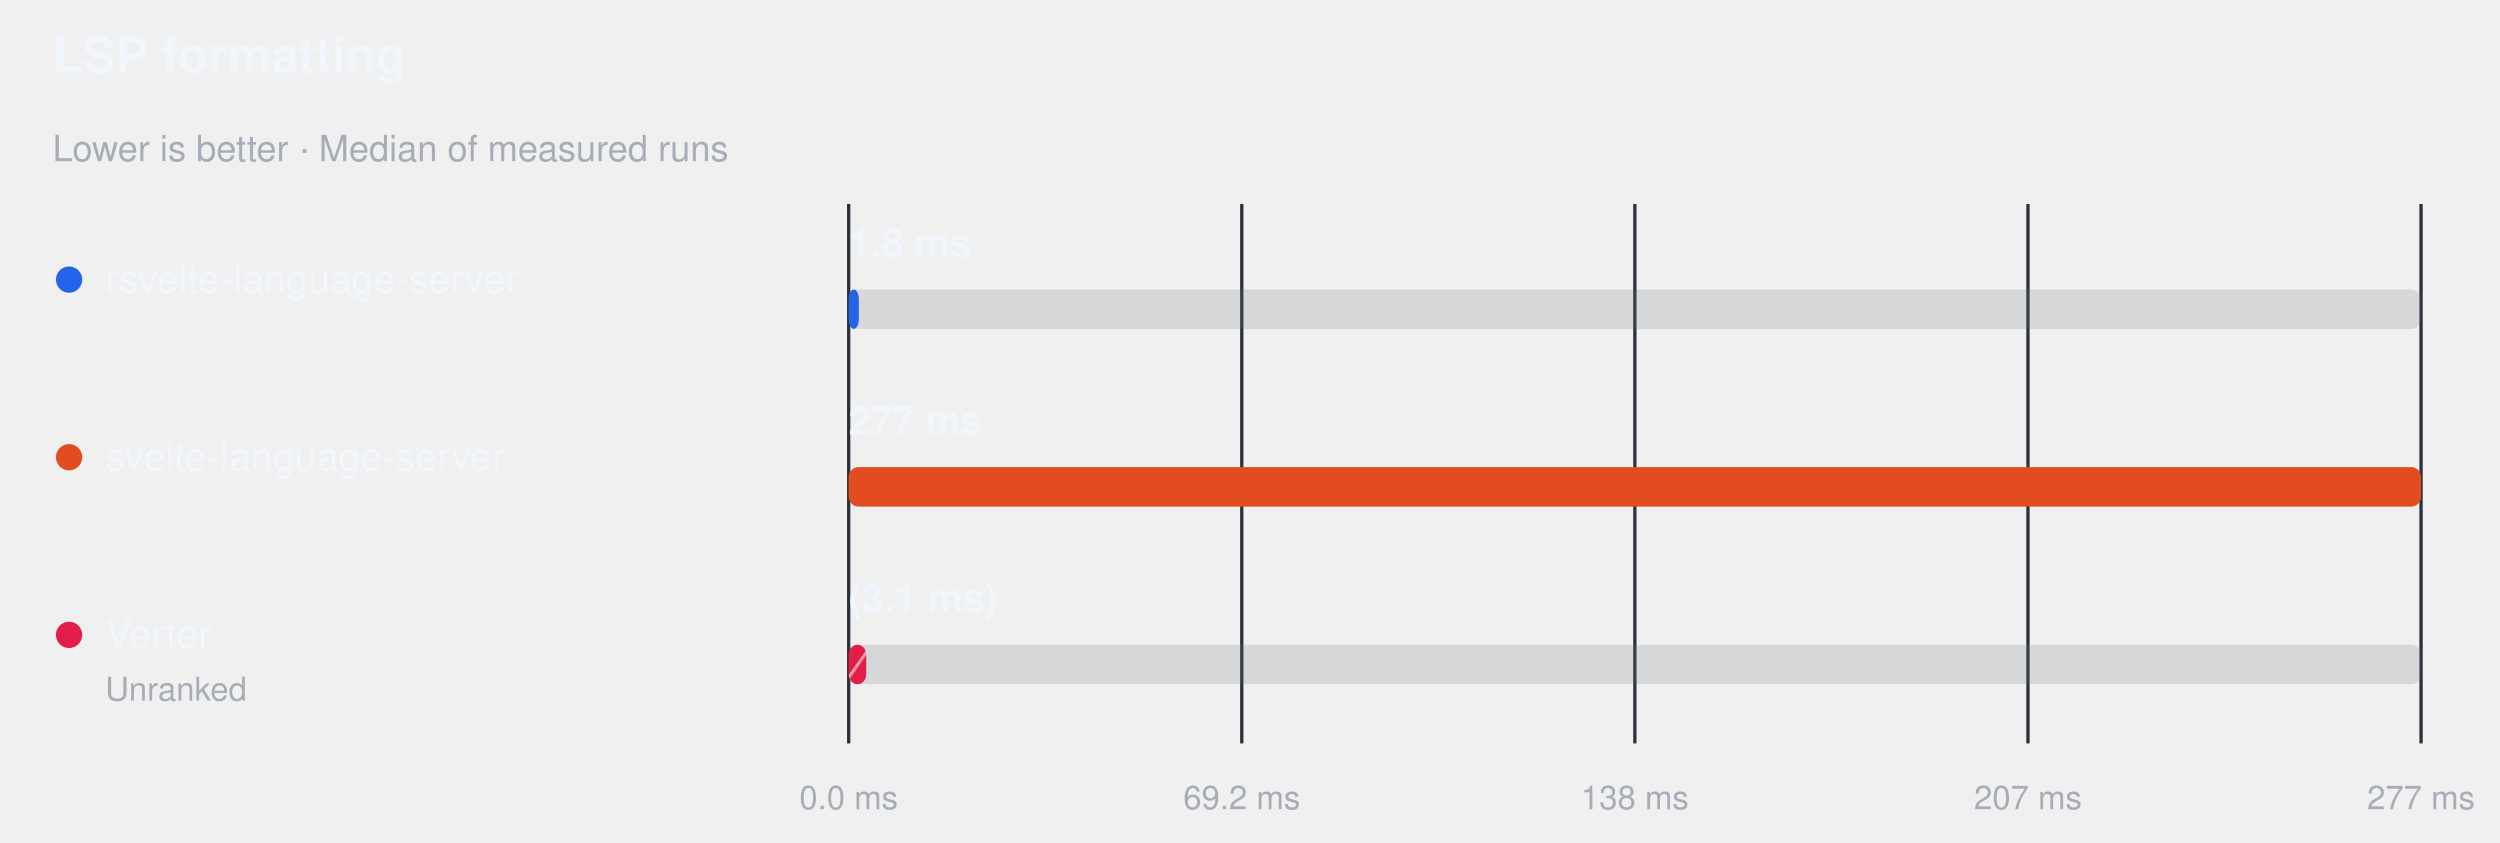
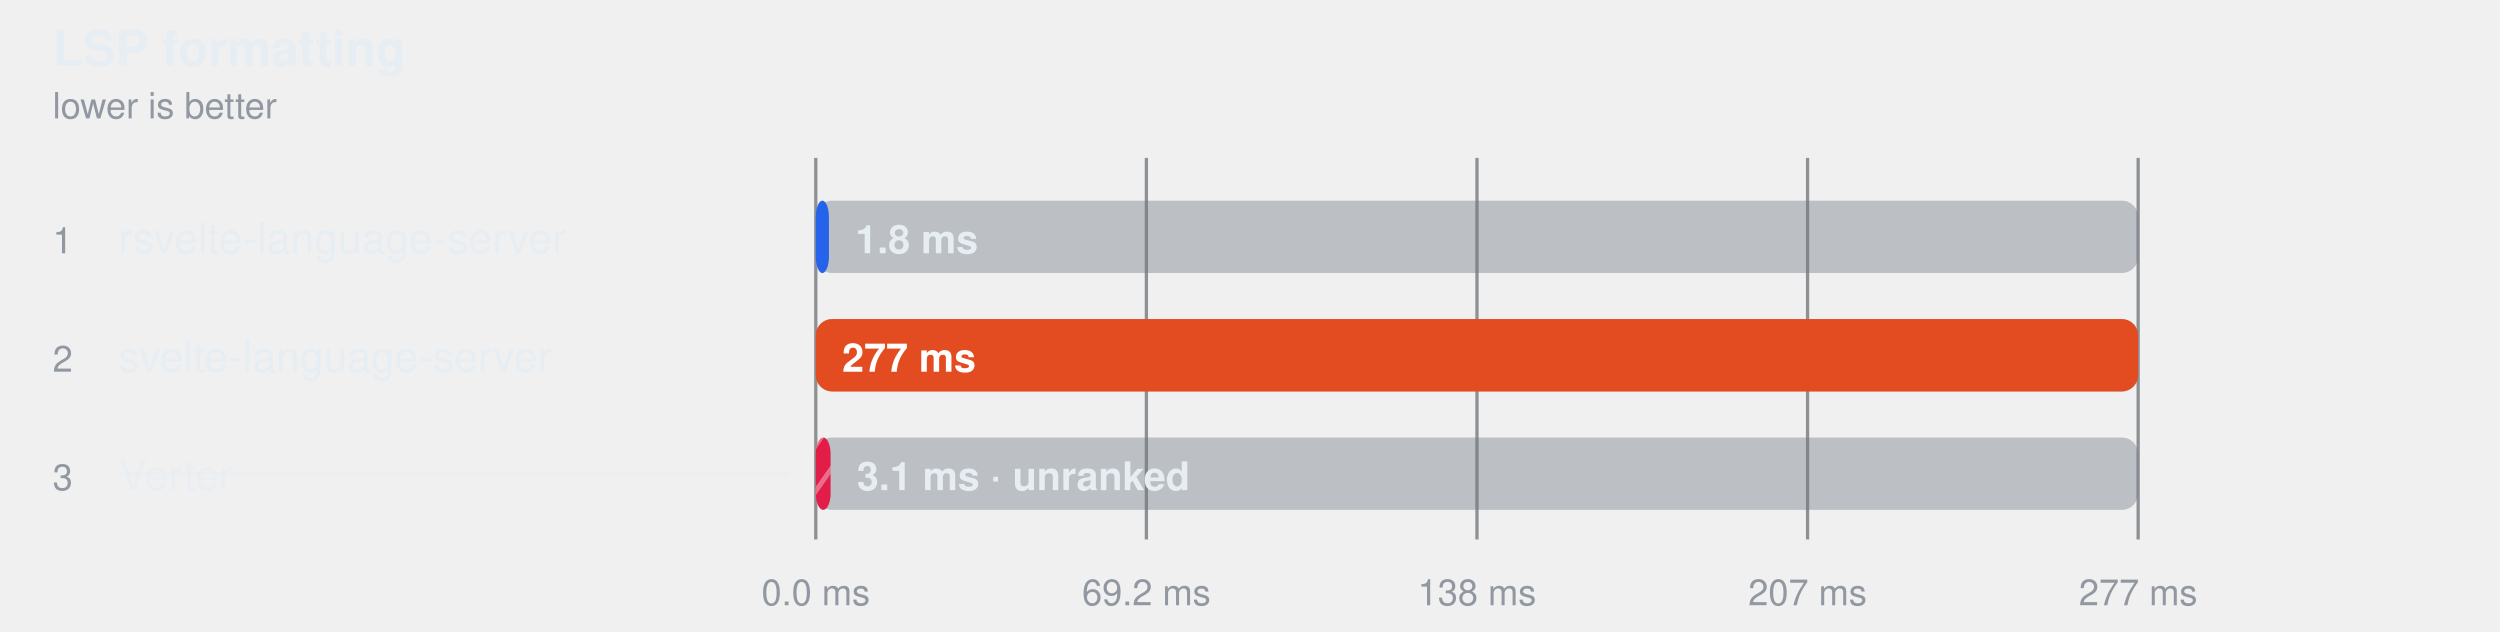
- <svg xmlns="http://www.w3.org/2000/svg" width="760" height="256" viewBox="0 0 760 256" role="img" aria-label="LSP formatting">
-   <style>text{font-family:-apple-system,BlinkMacSystemFont,"Segoe UI",Helvetica,Arial,sans-serif;}</style>
-   <text x="16" y="22" fill="#f0f6fc" font-size="15" font-weight="600">LSP formatting</text>
-   <text x="16" y="49" fill="#a6adb7" font-size="11">Lower is better · Median of measured runs</text>
-   <line x1="258" y1="62" x2="258" y2="226" stroke="#2a313a" />
-   <text x="258" y="246" fill="#a6adb7" font-size="10" text-anchor="middle">0.0 ms</text>
-   <line x1="377.5" y1="62" x2="377.5" y2="226" stroke="#2a313a" />
-   <text x="377.5" y="246" fill="#a6adb7" font-size="10" text-anchor="middle">69.2 ms</text>
-   <line x1="497" y1="62" x2="497" y2="226" stroke="#2a313a" />
-   <text x="497" y="246" fill="#a6adb7" font-size="10" text-anchor="middle">138 ms</text>
-   <line x1="616.5" y1="62" x2="616.5" y2="226" stroke="#2a313a" />
-   <text x="616.5" y="246" fill="#a6adb7" font-size="10" text-anchor="middle">207 ms</text>
-   <line x1="736" y1="62" x2="736" y2="226" stroke="#2a313a" />
-   <text x="736" y="246" fill="#a6adb7" font-size="10" text-anchor="middle">277 ms</text>
-   <g data-tool="rsvelte-language-server">
-     <circle cx="21" cy="85" r="4" fill="#2563eb" />
-     <text x="32" y="89" fill="#f0f6fc" font-size="12" font-weight="500">rsvelte-language-server</text>
-     <rect x="258" y="88" width="478" height="12" rx="3" fill="#6e768133" />
-     <rect data-series="primary" x="258" y="88" width="3.09" height="12" rx="3" fill="#2563eb" />
-     <text x="258" y="78" fill="#f0f6fc" font-size="12" font-weight="600">1.8 ms</text>
-   </g>
-   <g data-tool="svelte-language-server">
-     <circle cx="21" cy="139" r="4" fill="#e34b20" />
-     <text x="32" y="143" fill="#f0f6fc" font-size="12" font-weight="500">svelte-language-server</text>
-     <rect x="258" y="142" width="478" height="12" rx="3" fill="#6e768133" />
-     <rect data-series="primary" x="258" y="142" width="478.00" height="12" rx="3" fill="#e34b20" />
-     <text x="258" y="132" fill="#f0f6fc" font-size="12" font-weight="600">277 ms</text>
-   </g>
-   <g data-tool="Verter">
-     <circle cx="21" cy="193" r="4" fill="#e11d48" />
-     <text x="32" y="197" fill="#f0f6fc" font-size="12" font-weight="500">Verter</text>
-     <text x="32" y="213" fill="#a6adb7" font-size="10">Unranked</text>
-     <defs>
-       <pattern id="hatch-2" width="7" height="7" patternUnits="userSpaceOnUse" patternTransform="rotate(35)">
-         <rect width="7" height="7" fill="#e11d48" />
-         <line x1="0" y1="0" x2="0" y2="7" stroke="#fff" stroke-width="2" stroke-opacity="0.5" />
-       </pattern>
-     </defs>
-     <rect x="258" y="196" width="478" height="12" rx="3" fill="#6e768133" />
-     <rect data-series="primary" x="258" y="196" width="5.33" height="12" rx="3" fill="url(#hatch-2)" />
-     <text x="258" y="186" fill="#f0f6fc" font-size="12" font-weight="600">(3.1 ms)</text>
-   </g>
+ <svg xmlns="http://www.w3.org/2000/svg" width="760" height="192" viewBox="0 0 760 192" role="img" aria-label="LSP formatting">
+   <style>
+     text { font-family: -apple-system, BlinkMacSystemFont, "Segoe UI", Helvetica, Arial, sans-serif; }
+   </style>
+   <defs>
+     <pattern id="hatch-2" width="8" height="8" patternUnits="userSpaceOnUse" patternTransform="rotate(35)">
+       <rect width="8" height="8" fill="#e11d48" />
+       <line x1="0" y1="0" x2="0" y2="8" stroke="#fff" stroke-width="3" opacity="0.35" />
+     </pattern>
+   </defs>
+   <text fill="#e6edf3" x="16" y="20" font-size="15" font-weight="600">LSP formatting</text>
+   <text fill="#9198a1" x="16" y="36" font-size="11">lower is better</text>
+   <line x1="248" y1="48" x2="248" y2="164" stroke="#3d444d" stroke-opacity="0.55" />
+   <text fill="#9198a1" x="248" y="184" text-anchor="middle" font-size="11">0.0 ms</text>
+   <line x1="348.5" y1="48" x2="348.5" y2="164" stroke="#3d444d" stroke-opacity="0.55" />
+   <text fill="#9198a1" x="348.5" y="184" text-anchor="middle" font-size="11">69.2 ms</text>
+   <line x1="449" y1="48" x2="449" y2="164" stroke="#3d444d" stroke-opacity="0.55" />
+   <text fill="#9198a1" x="449" y="184" text-anchor="middle" font-size="11">138 ms</text>
+   <line x1="549.5" y1="48" x2="549.5" y2="164" stroke="#3d444d" stroke-opacity="0.55" />
+   <text fill="#9198a1" x="549.5" y="184" text-anchor="middle" font-size="11">207 ms</text>
+   <line x1="650" y1="48" x2="650" y2="164" stroke="#3d444d" stroke-opacity="0.55" />
+   <text fill="#9198a1" x="650" y="184" text-anchor="middle" font-size="11">277 ms</text>
+   <text fill="#9198a1" x="16" y="77" font-size="11">1</text>
+   <text fill="#e6edf3" x="36" y="77" font-size="13">rsvelte-language-server</text>
+   <rect x="248" y="61" width="402" height="22" rx="5" fill="#6e768166" />
+   <rect x="248" y="61" width="4.0" height="22" rx="5" fill="#2563eb" />
+   <text fill="#e6edf3" x="260" y="77" font-size="12" font-weight="600">1.8 ms</text>
+   <text fill="#9198a1" x="16" y="113" font-size="11">2</text>
+   <text fill="#e6edf3" x="36" y="113" font-size="13">svelte-language-server</text>
+   <rect x="248" y="97" width="402" height="22" rx="5" fill="#6e768166" />
+   <rect x="248" y="97" width="402.0" height="22" rx="5" fill="#e34b20" />
+   <text fill="#ffffff" x="256" y="113" font-size="12" font-weight="600">277 ms</text>
+   <text fill="#9198a1" x="16" y="149" font-size="11">3</text>
+   <text fill="#e6edf3" x="36" y="149" font-size="13" fill-opacity="0.62">Verter</text>
+   <line x1="36" y1="144" x2="240" y2="144" stroke="#e6edf3" stroke-opacity="0.45" />
+   <rect x="248" y="133" width="402" height="22" rx="5" fill="#6e768166" />
+   <rect x="248" y="133" width="4.5" height="22" rx="5" fill="url(#hatch-2)" />
+   <text fill="#e6edf3" x="260.484" y="149" font-size="12" font-weight="600">3.1 ms · unranked</text>
</svg>
